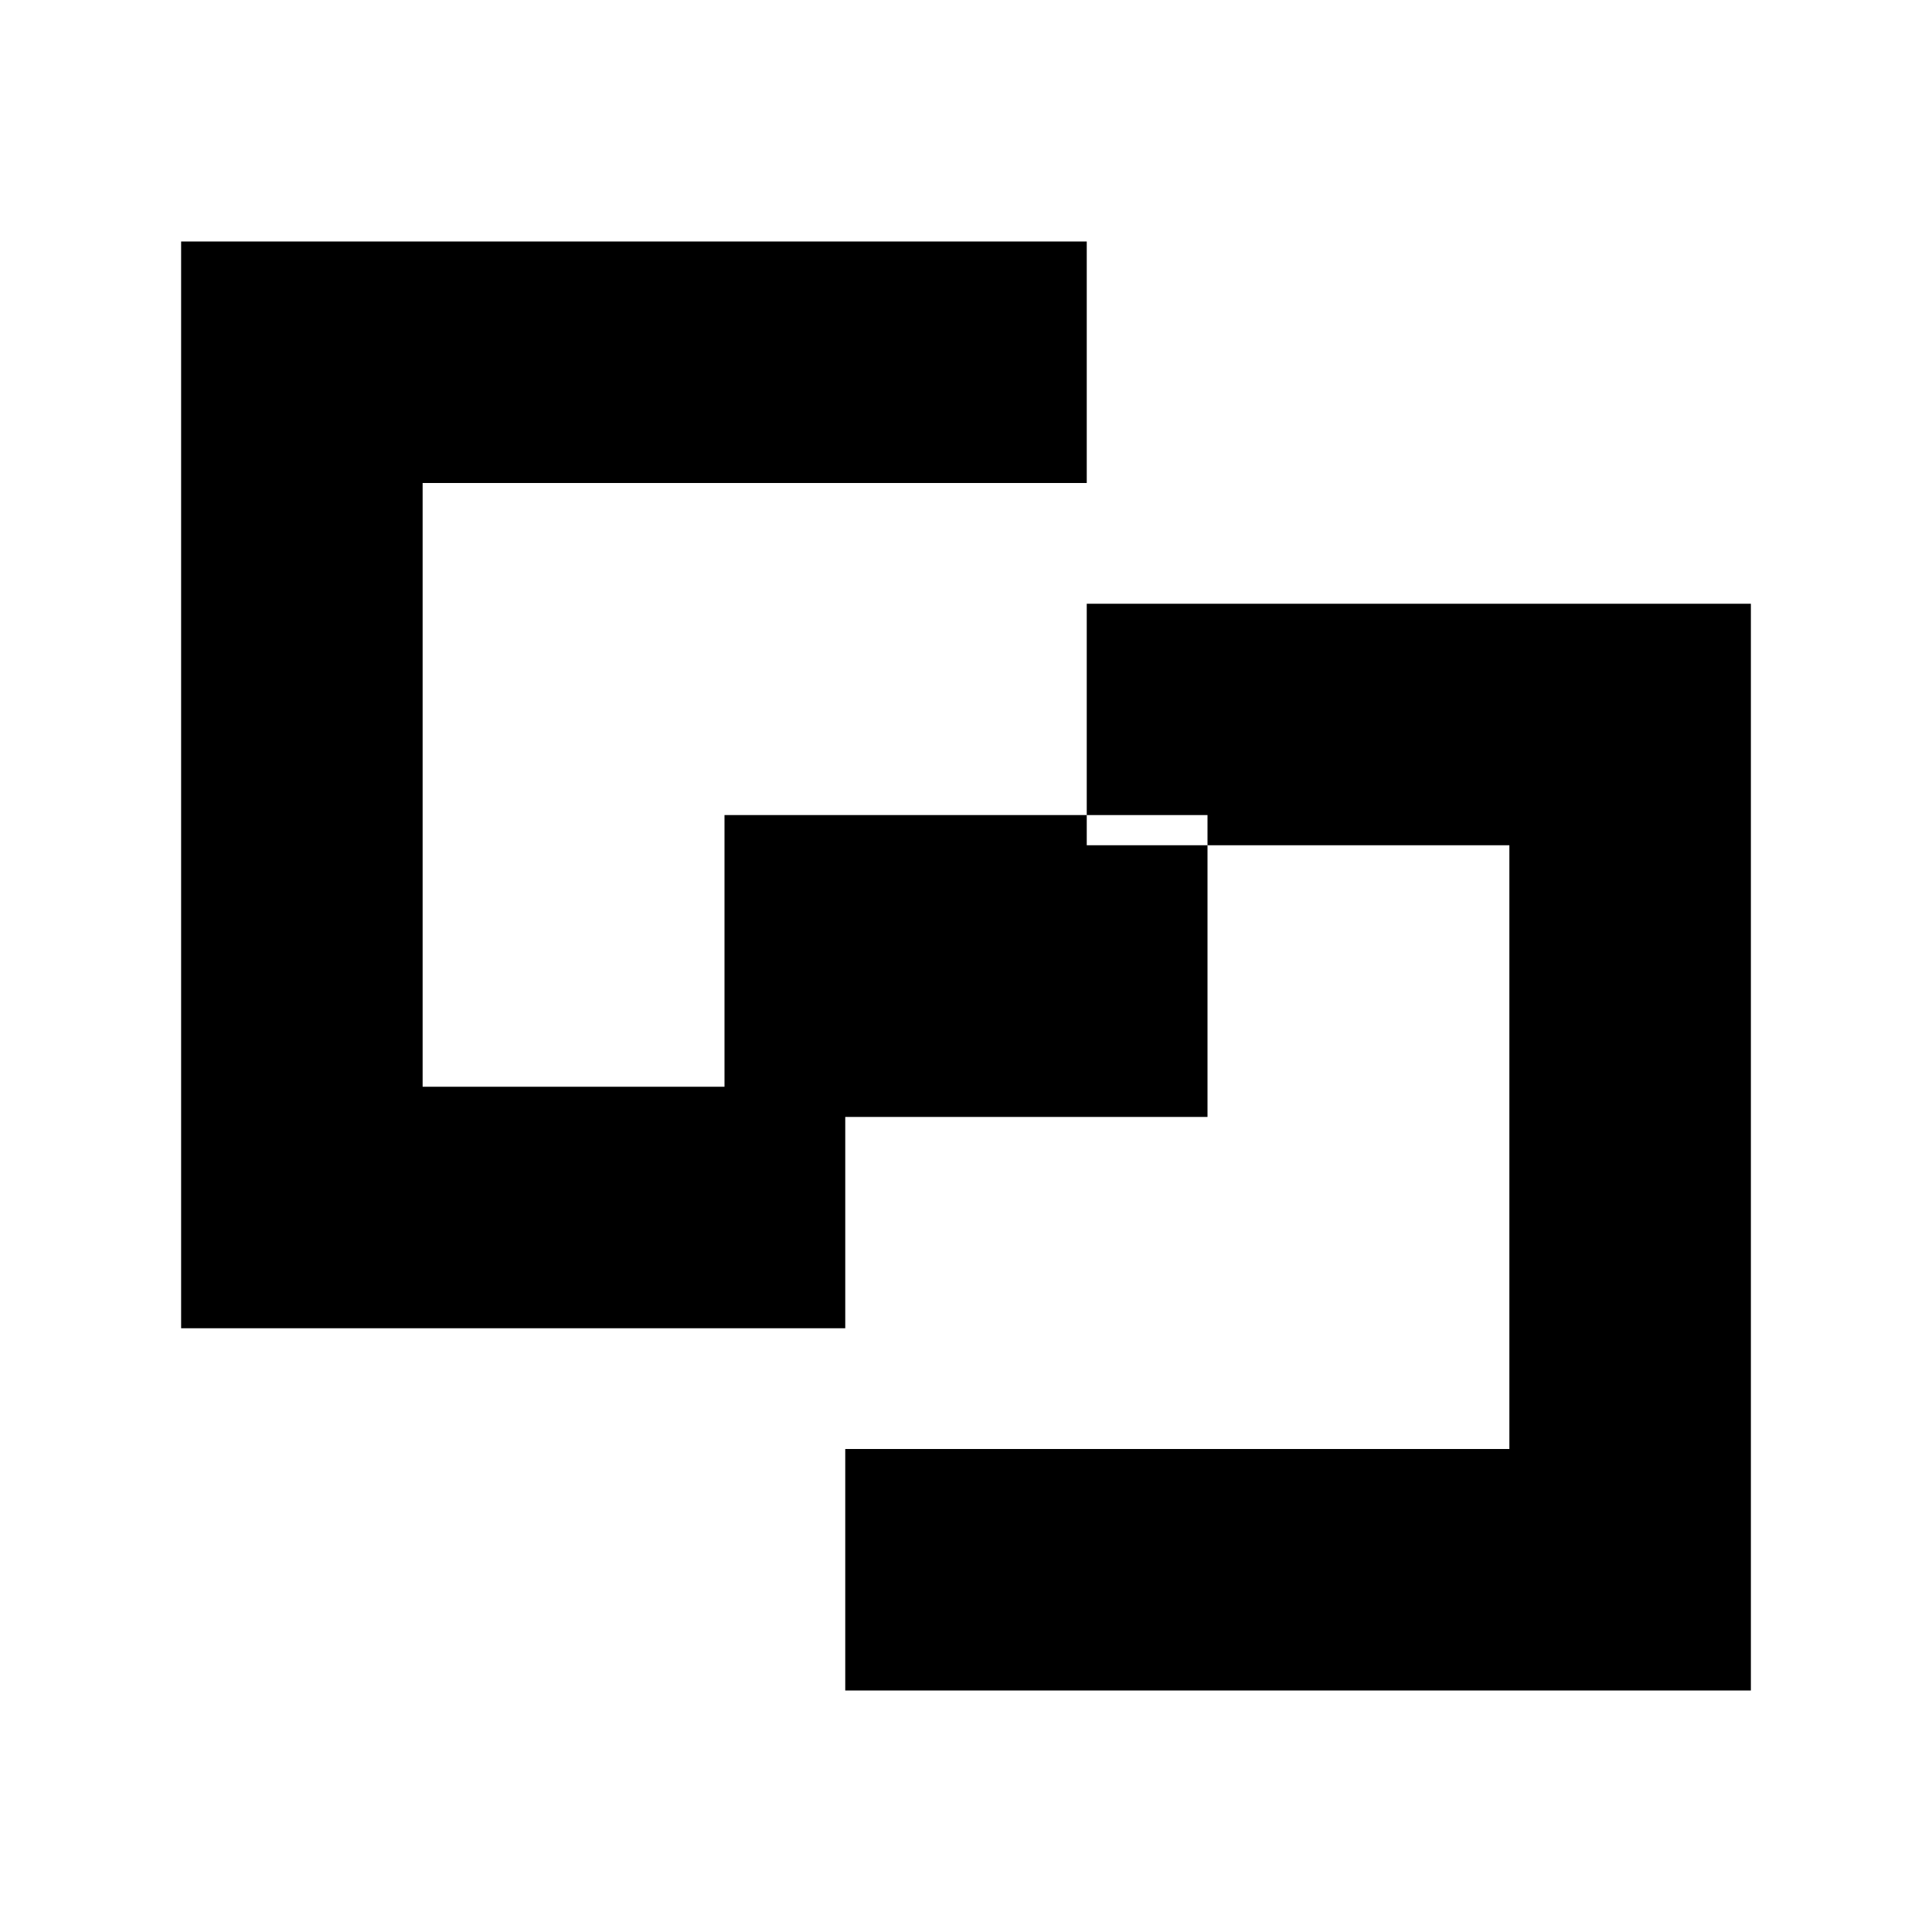
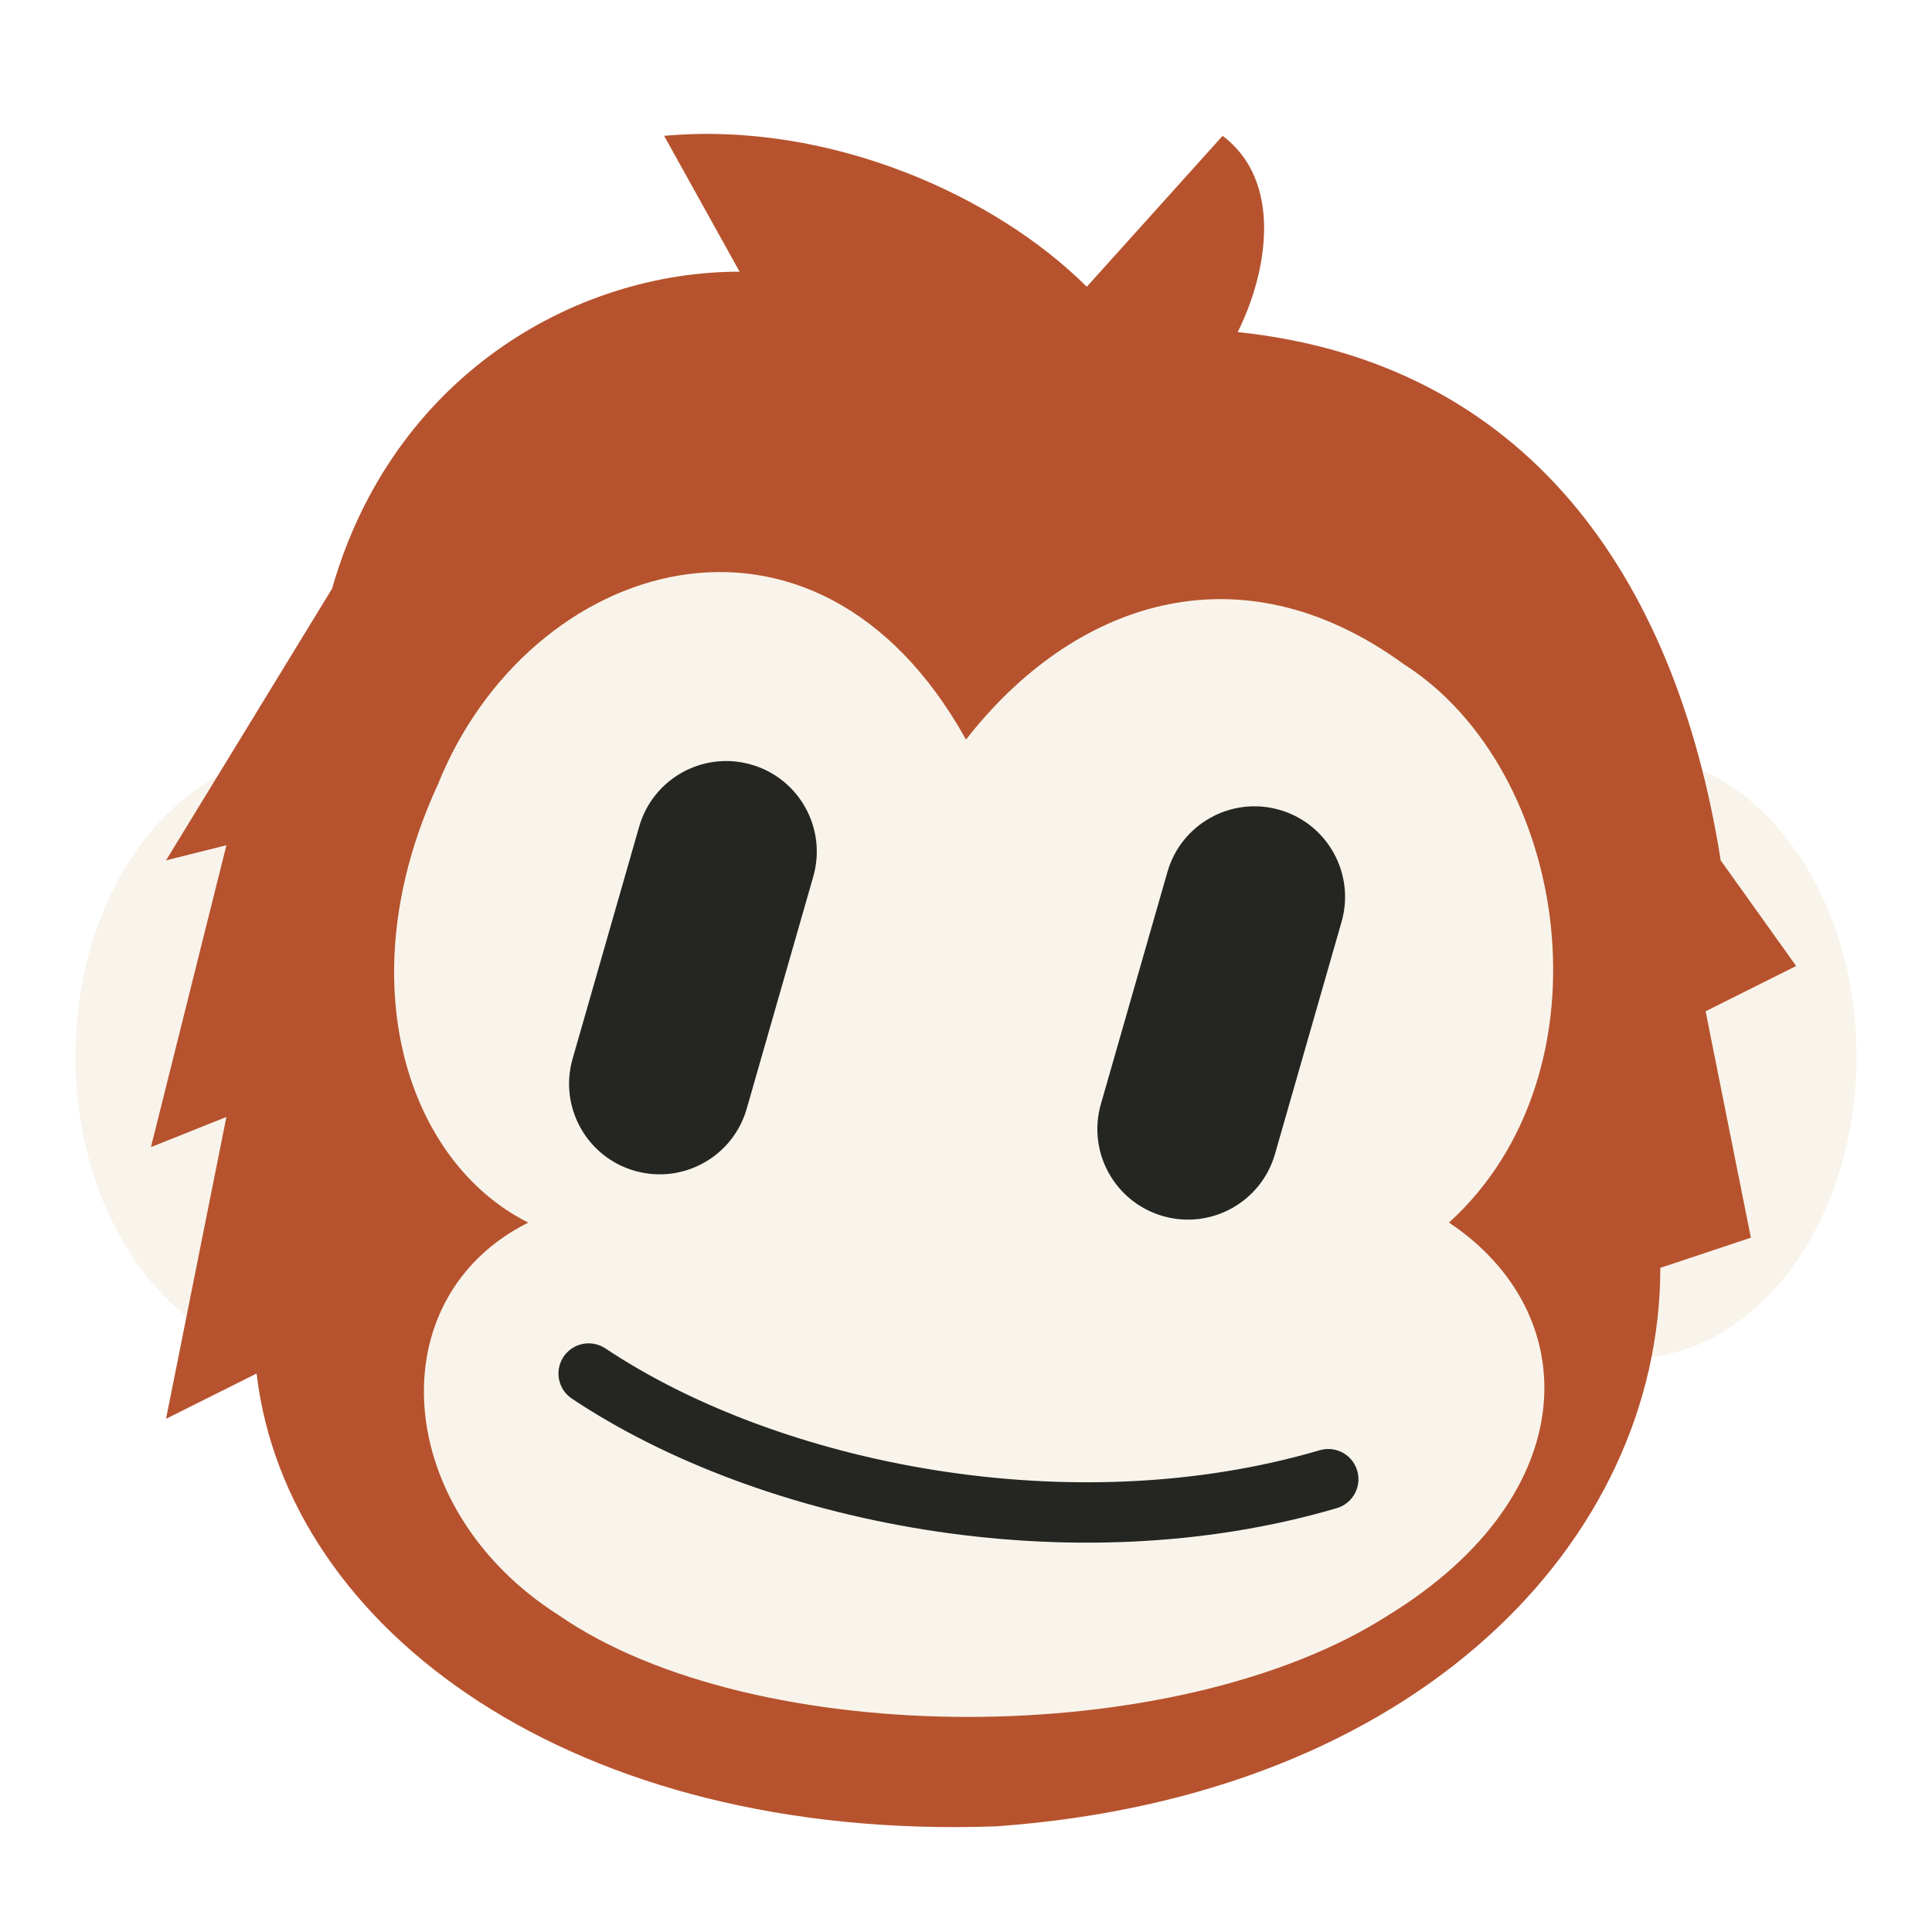
- <svg xmlns="http://www.w3.org/2000/svg" width="64" height="64" viewBox="0 0 64 64" fill="none">
-   <path d="M6 8H36V16H14V36H28V44H6V8ZM58 20H36V28H50V48H28V56H58V20ZM24 27H40V37H24V27Z" fill="currentColor" />
+ <svg xmlns="http://www.w3.org/2000/svg" viewBox="0 0 128 128" fill="none">
+   <ellipse cx="20" cy="70" rx="15" ry="20" fill="#F8F4EB" />
+   <ellipse cx="108" cy="70" rx="15" ry="20" fill="#F8F4EB" />
+   <path d="M22 39C26 25 38 18 49 18L44 9C55 8 66 13 72 19L81 9C85 12 84 18 82 22C101 24 111 38 114 57L119 64L113 67L116 82L110 84C110 102 94 119 66 121C38 122 19 108 17 91L11 94L15 74L10 76L15 56L11 57L22 39Z" fill="#B6532E" />
+   <path d="M64 49C54 31 35 37 29 52C23 65 27 77 35 81C25 86 26 100 37 107C50 116 78 116 92 107C105 99 105 87 96 81C107 71 104 51 93 44C82 36 71 40 64 49Z" fill="#F8F4EB" />
+   <rect x="44" y="49" width="12" height="28" rx="6" transform="rotate(16 44 49)" fill="#252522" />
+   <rect x="79" y="52" width="12" height="28" rx="6" transform="rotate(16 79 52)" fill="#252522" />
+   <path d="M39 91C51 99 71 103 88 98" stroke="#252522" stroke-width="4" stroke-linecap="round" />
</svg>
